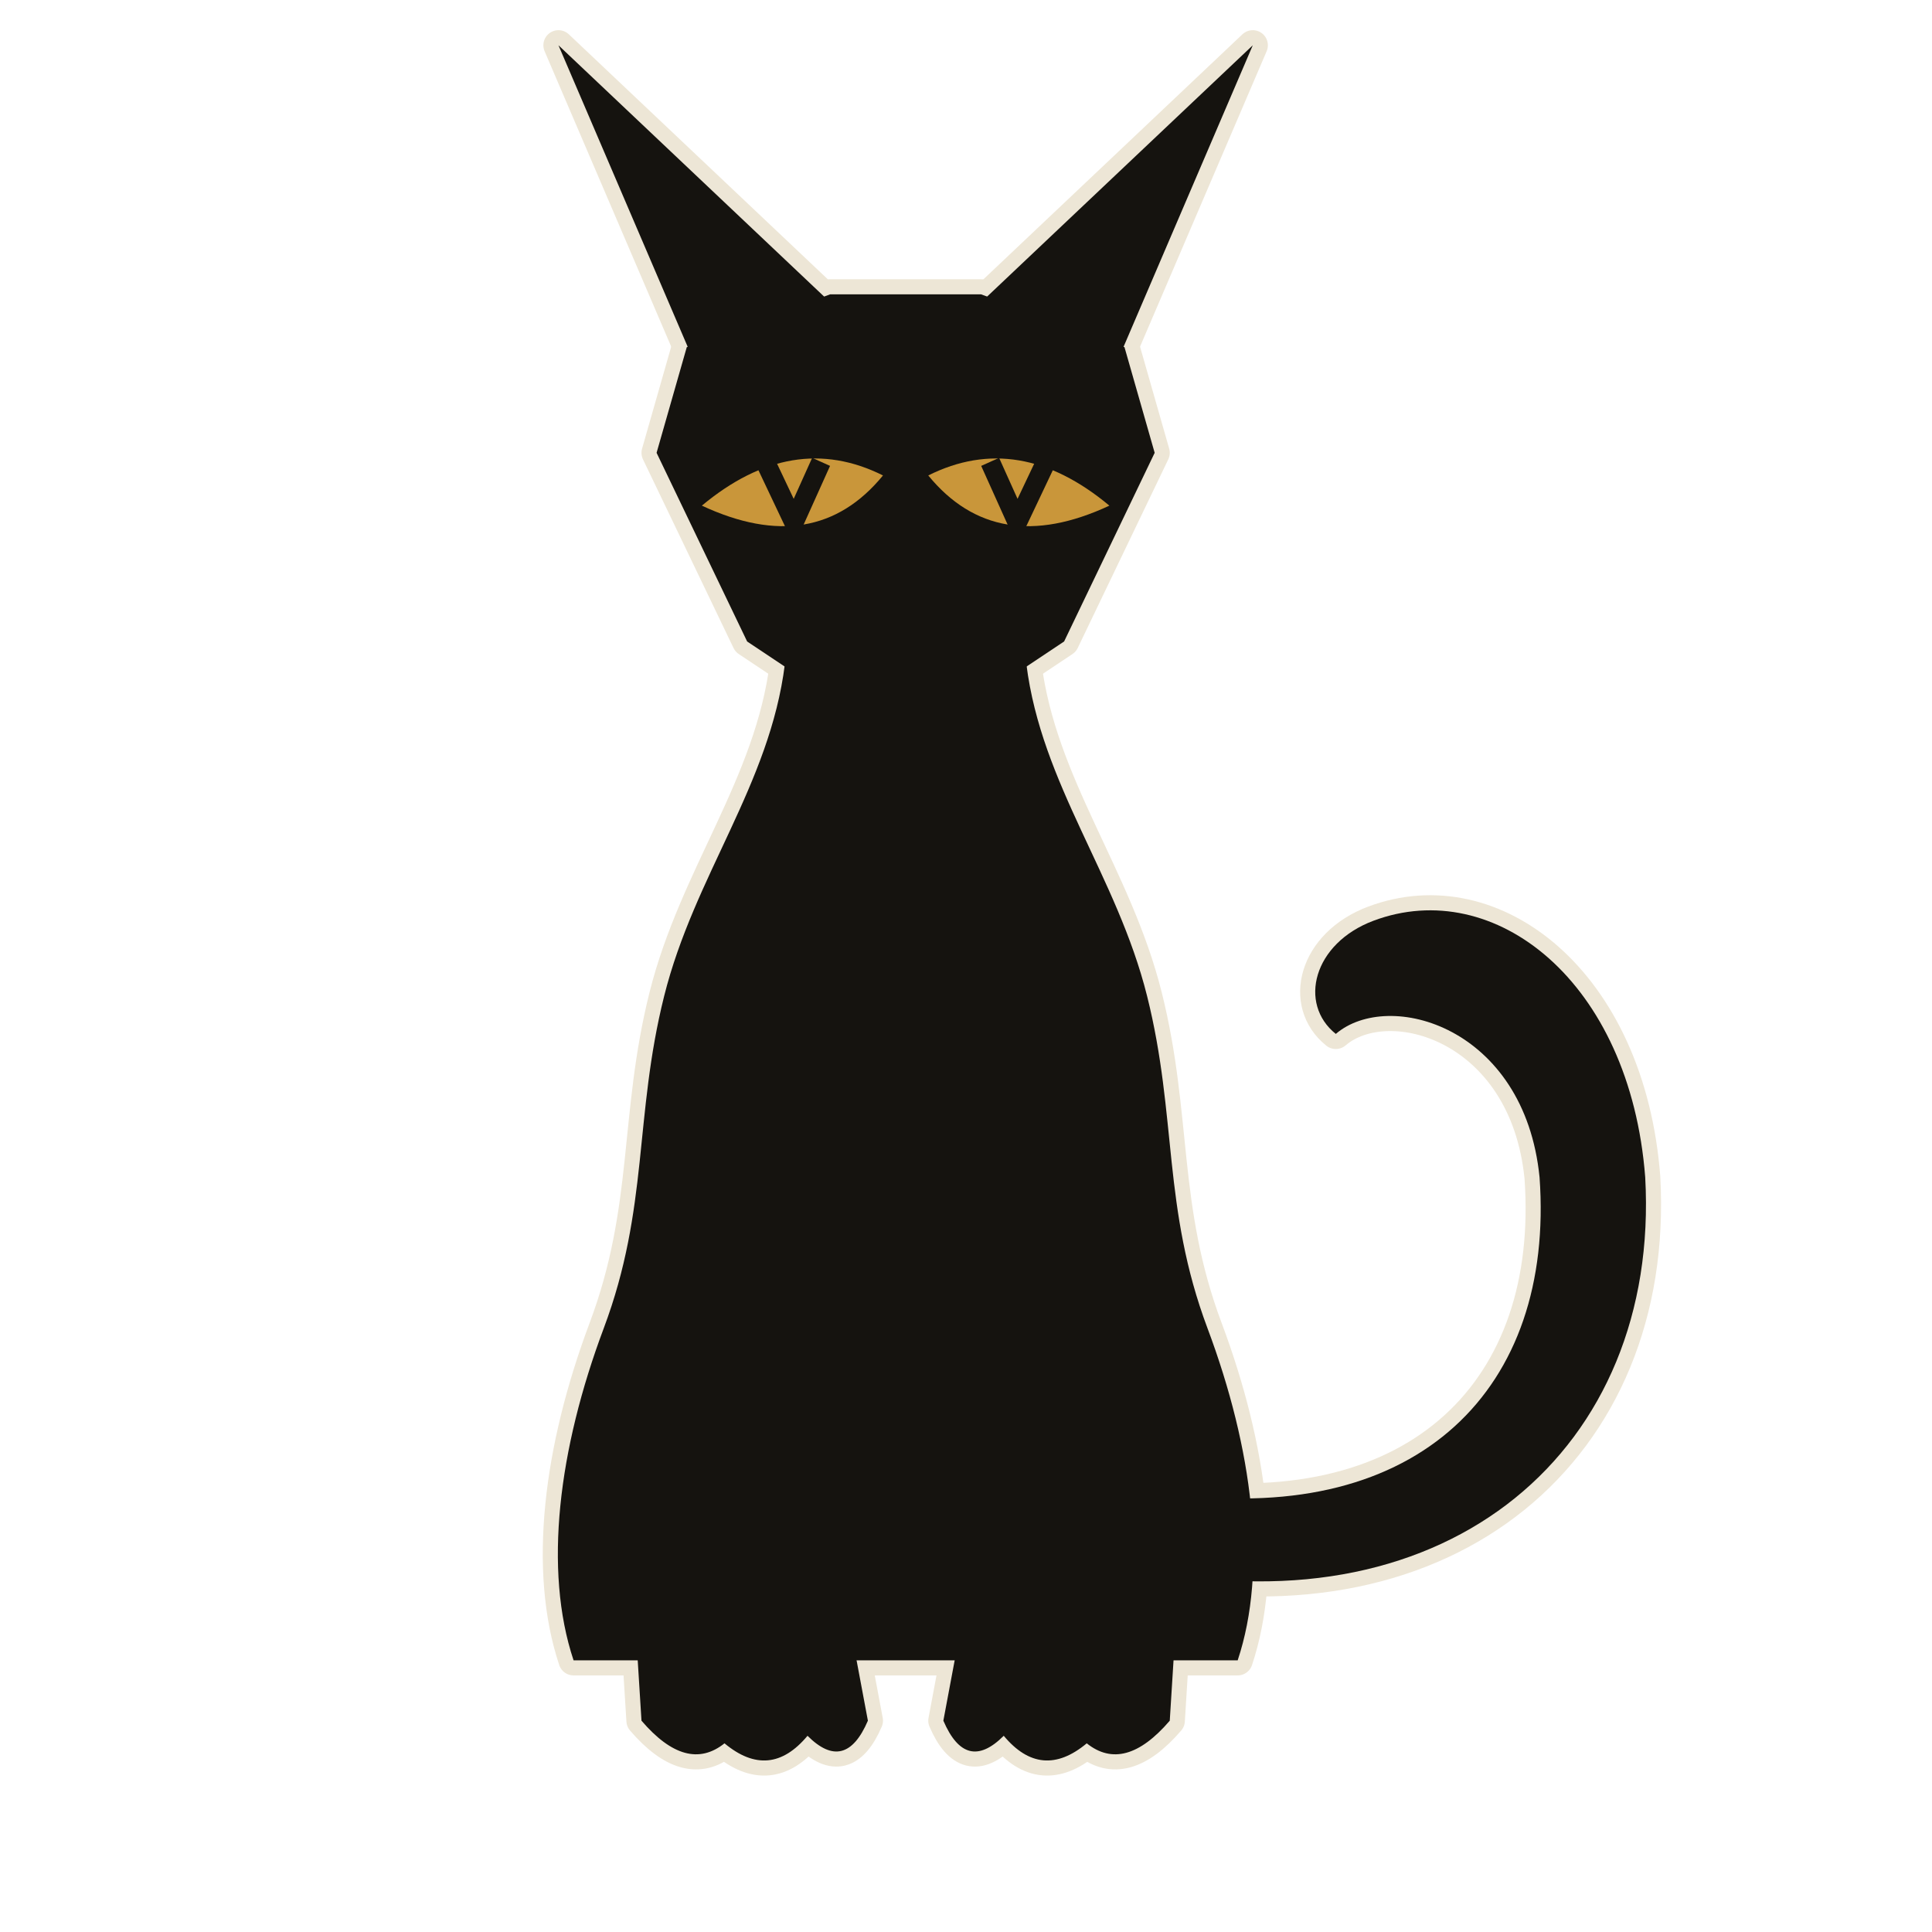
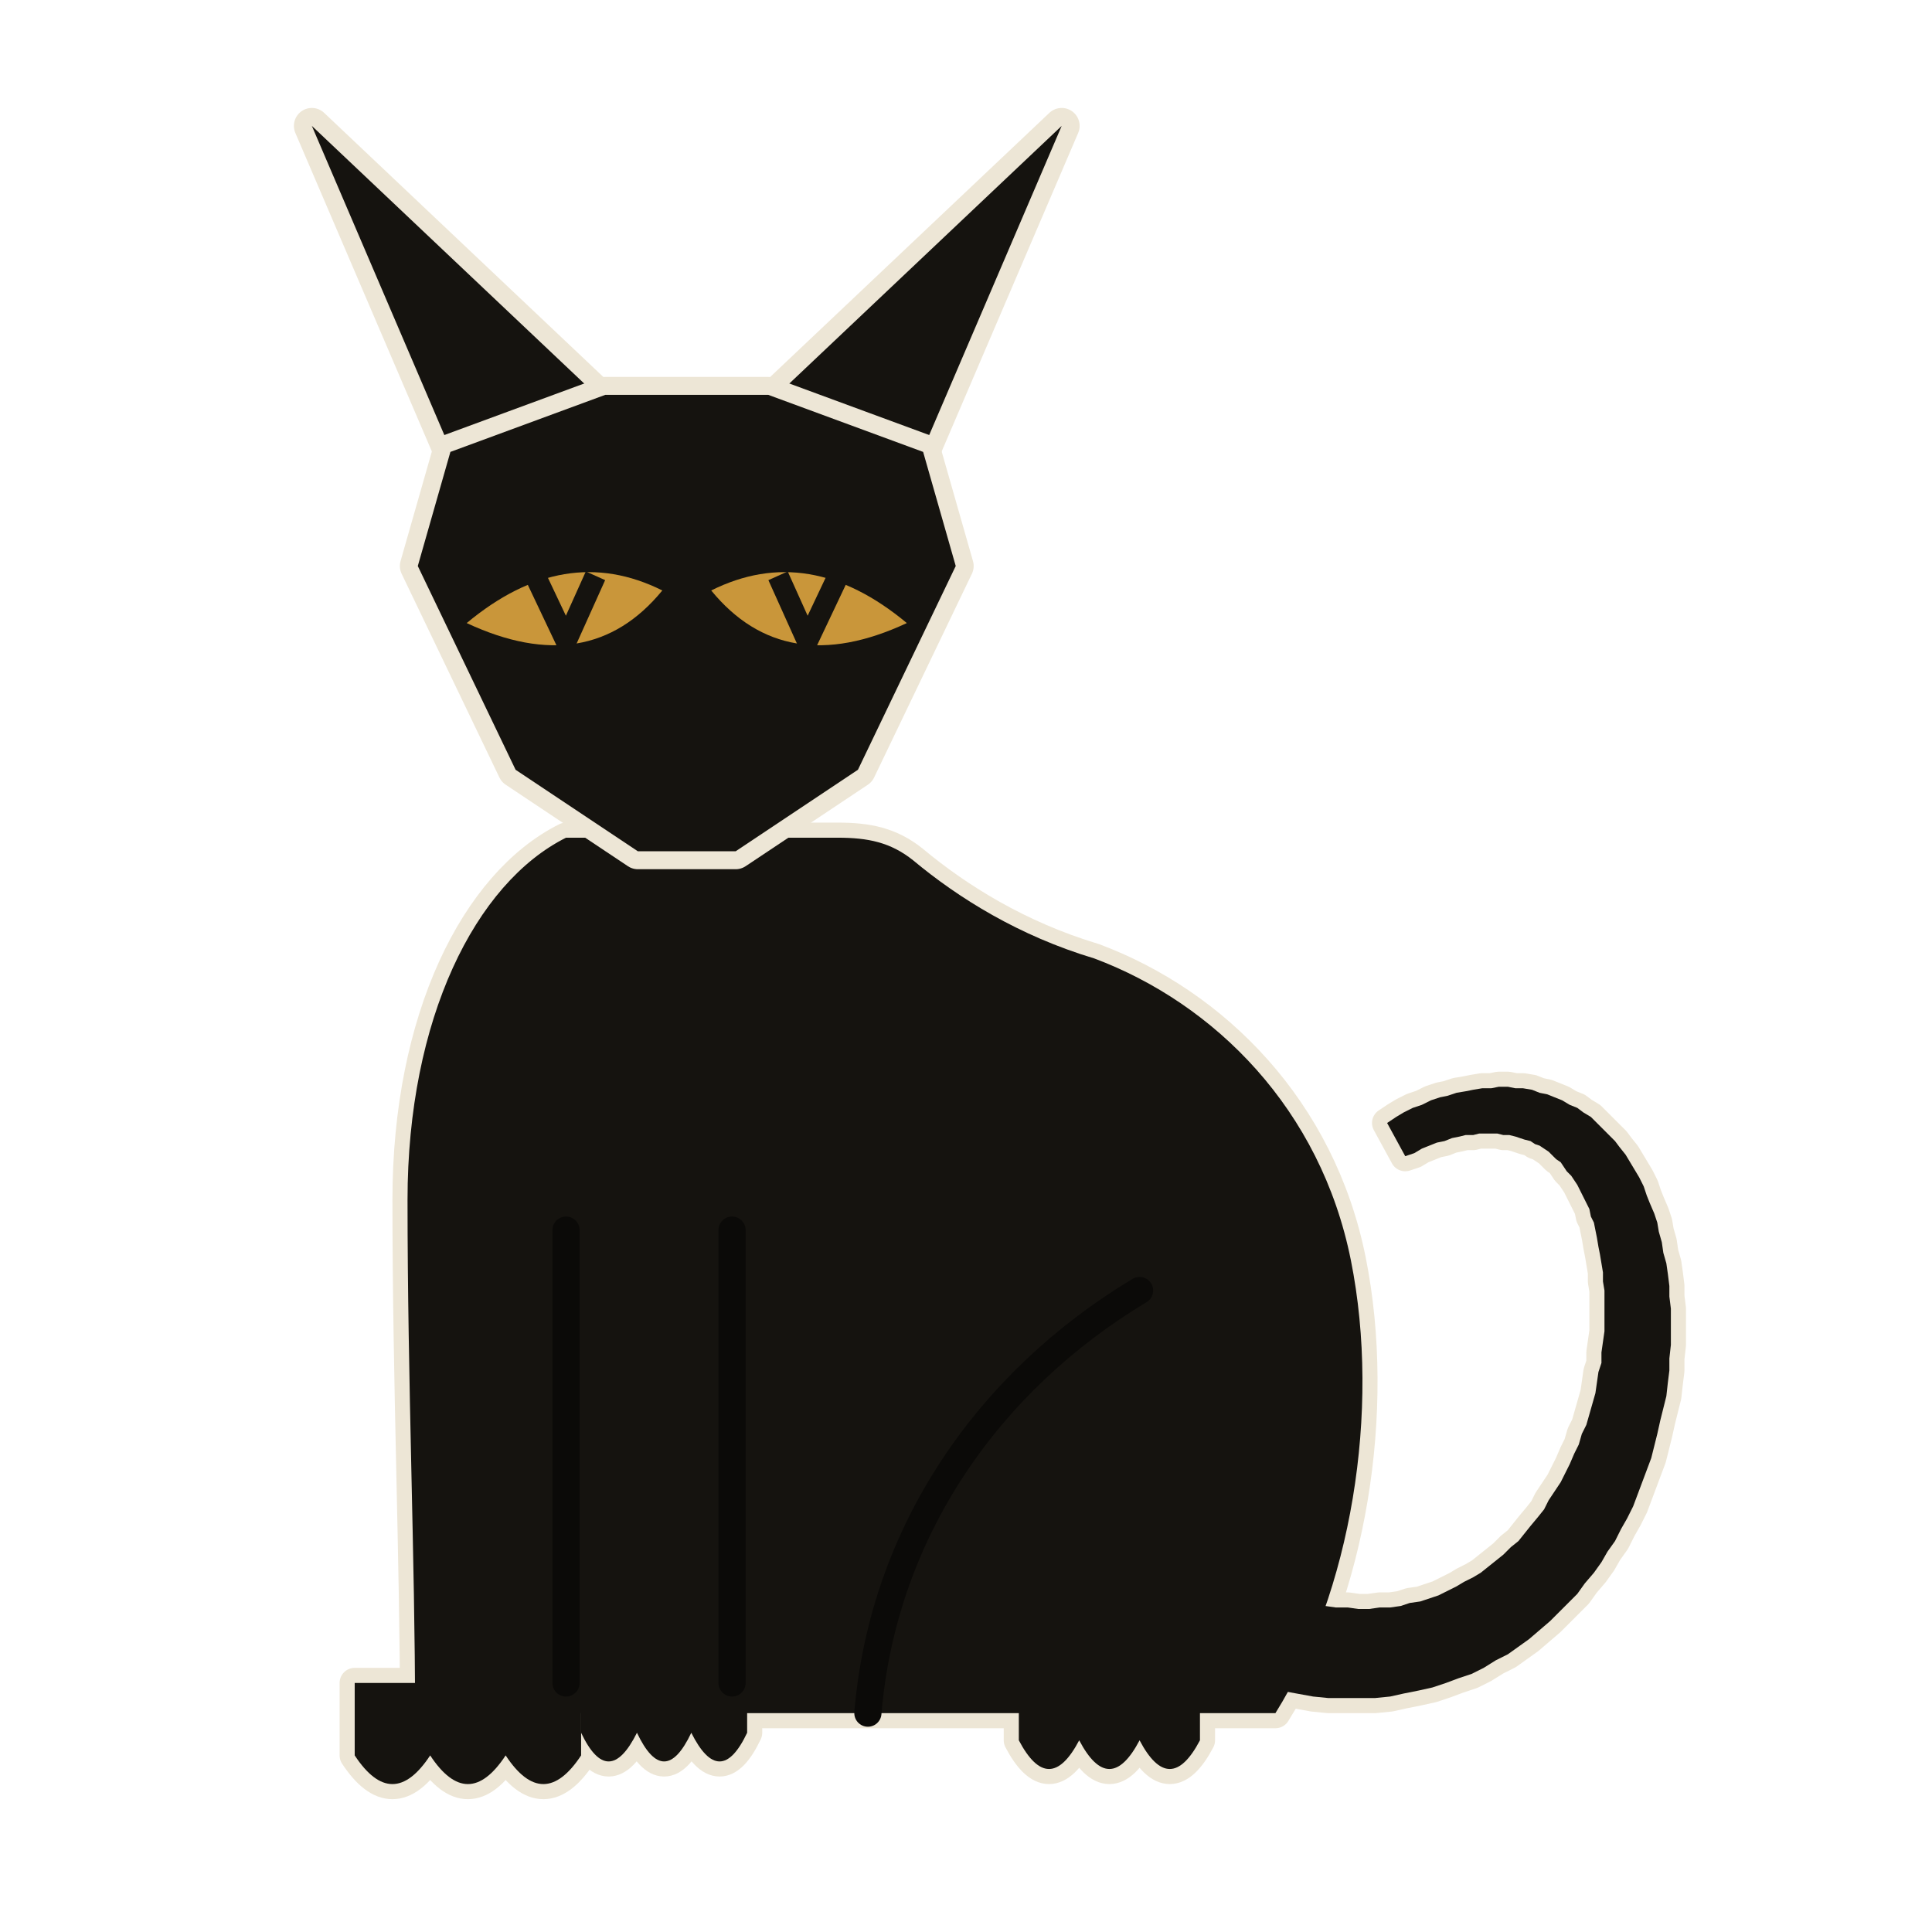
<svg xmlns="http://www.w3.org/2000/svg" viewBox="0 0 128 128" width="256" height="256" role="img" aria-label="The Vicaris Familiar, at rest">
-   <g fill="none" stroke="#EDE6D6" stroke-width="2" stroke-linejoin="round">
-     <path d="M76 104 C96 108 110 96 109 78 C108 65 99 58 91 61 C87 62.5 86 66.5 88.5 68.5 C92 65.5 101 68 102 78 C103 92 94 101 78 99 Z" />
-     <path d="M52 44 L68 44 C69 52 74 58 76 66 C78 74 77 80 80 88 C83 96 84 104 82 110 L38 110 C36 104 37 96 40 88 C43 80 42 74 44 66 C46 58 51 52 52 44 Z" />
-     <path d="M42 106 L56 106 L57.5 114 Q56 117.5 53.5 115 Q51 118 48 115.5 Q45.5 117.5 42.5 114 Z" />
-     <path d="M64 106 L78 106 L77.5 114 Q74.5 117.5 72 115.5 Q69 118 66.5 115 Q64 117.5 62.5 114 Z" />
-     <path d="M37 3 L46 24 L55.5 20.5 Z" />
-     <path d="M83 3 L74 24 L64.5 20.5 Z" />
-     <path d="M45.5 23 L55 19.5 L65 19.5 L74.5 23 L76.5 30 L70.5 42.5 L63 47.5 L57 47.5 L49.5 42.5 L43.5 30 Z" />
+   <g transform="translate(-12.5 7.5)">
+     <g fill="none" stroke="#EDE6D6" stroke-width="2" stroke-linejoin="round">
+       <path d="M95.1 104.0 L96.2 104.3 L97.3 104.5 L98.4 104.7 L99.5 104.9 L100.5 105.0 L101.5 105.0 L102.6 105.0 L103.6 105.0 L104.6 104.9 L105.5 104.7 L106.5 104.5 L107.4 104.3 L108.3 104.0 L109.1 103.7 L110.0 103.4 L110.8 103.0 L111.6 102.5 L112.4 102.1 L113.1 101.6 L113.8 101.1 L114.5 100.5 L115.2 99.9 L115.8 99.3 L116.4 98.7 L117.0 98.1 L117.5 97.4 L118.1 96.7 L118.6 96.0 L119.0 95.3 L119.5 94.6 L119.9 93.8 L120.3 93.1 L120.7 92.3 L121.0 91.5 L121.3 90.7 L121.6 89.9 L121.9 89.1 L122.1 88.3 L122.3 87.5 L122.5 86.6 L122.7 85.8 L122.9 85.0 L123.0 84.1 L123.1 83.3 L123.1 82.5 L123.2 81.6 L123.2 80.8 L123.2 80.0 L123.2 79.2 L123.1 78.4 L123.1 77.7 L123.0 76.9 L122.9 76.2 L122.7 75.5 L122.6 74.8 L122.4 74.1 L122.3 73.5 L122.1 72.9 L121.8 72.2 L121.6 71.7 L121.4 71.1 L121.1 70.5 L120.8 70.0 L120.5 69.5 L120.2 69.0 L119.8 68.5 L119.5 68.1 L119.1 67.7 L118.7 67.3 L118.3 66.9 L117.9 66.5 L117.4 66.2 L117.0 65.9 L116.5 65.7 L116.0 65.4 L115.5 65.2 L115.0 65.0 L114.5 64.9 L114.0 64.7 L113.4 64.6 L112.9 64.6 L112.4 64.5 L111.8 64.5 L111.3 64.6 L110.7 64.6 L110.1 64.7 L109.6 64.8 L109.0 64.9 L108.4 65.1 L107.9 65.2 L107.3 65.4 L106.7 65.7 L106.1 65.9 L105.5 66.2 L105.0 66.5 L104.4 66.9 L105.6 69.1 L106.2 68.9 L106.7 68.6 L107.2 68.4 L107.7 68.2 L108.2 68.1 L108.7 67.9 L109.2 67.8 L109.6 67.7 L110.1 67.7 L110.5 67.6 L110.9 67.6 L111.3 67.6 L111.7 67.6 L112.1 67.7 L112.5 67.7 L112.9 67.8 L113.2 67.9 L113.5 68.0 L113.9 68.1 L114.2 68.3 L114.5 68.4 L114.8 68.6 L115.1 68.8 L115.3 69.0 L115.6 69.3 L115.9 69.5 L116.1 69.8 L116.3 70.1 L116.6 70.4 L116.8 70.7 L117.0 71.0 L117.2 71.4 L117.4 71.8 L117.6 72.2 L117.8 72.6 L117.9 73.1 L118.1 73.5 L118.2 74.0 L118.3 74.5 L118.4 75.1 L118.5 75.6 L118.6 76.2 L118.7 76.8 L118.7 77.4 L118.8 78.0 L118.8 78.6 L118.8 79.3 L118.8 80.0 L118.8 80.7 L118.7 81.4 L118.6 82.1 L118.6 82.8 L118.4 83.4 L118.3 84.1 L118.2 84.8 L118.0 85.5 L117.8 86.2 L117.6 86.9 L117.3 87.5 L117.1 88.2 L116.8 88.8 L116.5 89.5 L116.2 90.1 L115.9 90.7 L115.5 91.3 L115.1 91.9 L114.8 92.5 L114.4 93.0 L113.9 93.6 L113.5 94.1 L113.1 94.6 L112.6 95.0 L112.1 95.5 L111.6 95.9 L111.1 96.3 L110.6 96.7 L110.1 97.0 L109.5 97.3 L109.0 97.6 L108.4 97.9 L107.8 98.2 L107.2 98.4 L106.6 98.6 L105.9 98.7 L105.3 98.9 L104.6 99.0 L103.9 99.0 L103.2 99.1 L102.5 99.1 L101.8 99.0 L101.0 99.0 L100.3 98.9 L99.5 98.7 L98.6 98.5 L97.8 98.3 L96.9 98.0 Z" />
+       <path d="M50 48 C44 51 39.5 60 39.5 72 S40 96 40 106 L97 106 C102 98 104 86 102 76 C100 66 93 59 85 56 C80 54.5 76 52 73 49.5 C71.5 48.3 70 48 68 48 Z" />
+       <path d="M36.0 104 L51.0 104 L51.0 108.8 Q48.5 112.6 46.0 108.8 Q43.5 112.6 41.0 108.8 Q38.5 112.6 36.0 108.8 Z" />
+       <path d="M51.0 104 L62.0 104 L62.0 107.3 Q60.2 111.1 58.3 107.3 Q56.5 111.1 54.7 107.3 Q52.8 111.1 51.0 107.3 Z" />
+       <path d="M80.0 104 L92.0 104 L92.0 107.8 Q90.0 111.6 88.0 107.8 Q86.0 111.6 84.0 107.8 Q82.0 111.6 80.0 107.8 Z" />
+     </g>
+     <g fill="#15130F">
+       <path d="M95.1 104.0 L96.2 104.3 L97.3 104.5 L98.4 104.7 L99.5 104.9 L100.5 105.0 L101.5 105.0 L102.6 105.0 L103.6 105.0 L104.6 104.9 L105.5 104.7 L106.5 104.5 L107.4 104.3 L108.3 104.0 L109.1 103.7 L110.0 103.4 L110.8 103.0 L111.6 102.5 L112.4 102.1 L113.1 101.6 L113.8 101.1 L114.5 100.5 L115.2 99.9 L115.8 99.3 L116.4 98.7 L117.0 98.1 L117.5 97.4 L118.1 96.7 L118.6 96.0 L119.0 95.3 L119.5 94.6 L119.9 93.8 L120.3 93.1 L120.7 92.3 L121.0 91.5 L121.3 90.7 L121.6 89.9 L121.9 89.1 L122.1 88.3 L122.3 87.5 L122.5 86.6 L122.7 85.8 L122.9 85.0 L123.0 84.1 L123.1 83.3 L123.1 82.5 L123.2 81.6 L123.2 80.8 L123.2 80.0 L123.2 79.2 L123.1 78.4 L123.1 77.7 L123.0 76.9 L122.9 76.2 L122.7 75.5 L122.6 74.8 L122.4 74.1 L122.3 73.5 L122.1 72.9 L121.8 72.2 L121.6 71.7 L121.4 71.1 L121.1 70.5 L120.8 70.0 L120.5 69.5 L120.2 69.0 L119.8 68.5 L119.5 68.1 L119.1 67.7 L118.7 67.3 L118.3 66.9 L117.9 66.5 L117.4 66.2 L117.0 65.9 L116.5 65.7 L116.0 65.4 L115.5 65.2 L115.0 65.0 L114.5 64.9 L114.0 64.7 L113.4 64.6 L112.9 64.6 L112.4 64.5 L111.8 64.5 L111.3 64.6 L110.7 64.6 L110.1 64.7 L109.6 64.8 L109.0 64.9 L108.4 65.1 L107.9 65.2 L107.3 65.4 L106.7 65.7 L106.1 65.9 L105.5 66.2 L105.0 66.5 L104.4 66.9 L105.6 69.1 L106.2 68.9 L106.7 68.6 L107.2 68.4 L107.7 68.2 L108.2 68.1 L108.7 67.9 L109.2 67.8 L109.6 67.7 L110.1 67.7 L110.5 67.6 L110.9 67.6 L111.3 67.6 L111.7 67.6 L112.1 67.7 L112.5 67.7 L112.9 67.8 L113.2 67.9 L113.5 68.0 L113.9 68.1 L114.2 68.3 L114.5 68.4 L114.8 68.6 L115.1 68.8 L115.3 69.0 L115.6 69.3 L115.9 69.5 L116.1 69.8 L116.3 70.1 L116.6 70.4 L116.8 70.7 L117.0 71.0 L117.2 71.4 L117.4 71.8 L117.6 72.2 L117.8 72.6 L117.9 73.1 L118.1 73.5 L118.2 74.0 L118.3 74.5 L118.4 75.1 L118.5 75.6 L118.6 76.2 L118.7 76.8 L118.7 77.4 L118.8 78.0 L118.8 78.6 L118.8 79.3 L118.8 80.0 L118.8 80.7 L118.7 81.4 L118.6 82.1 L118.6 82.8 L118.4 83.4 L118.3 84.1 L118.2 84.8 L118.0 85.5 L117.8 86.2 L117.6 86.9 L117.3 87.5 L117.1 88.2 L116.8 88.8 L116.5 89.5 L116.2 90.1 L115.9 90.7 L115.5 91.3 L115.1 91.9 L114.8 92.5 L114.4 93.0 L113.9 93.6 L113.5 94.1 L113.1 94.6 L112.6 95.0 L112.1 95.5 L111.6 95.9 L111.1 96.3 L110.6 96.7 L110.1 97.0 L109.5 97.3 L109.0 97.6 L108.4 97.9 L107.8 98.2 L107.2 98.4 L106.6 98.6 L105.9 98.7 L105.3 98.9 L104.6 99.0 L103.9 99.0 L103.2 99.1 L102.5 99.1 L101.8 99.0 L101.0 99.0 L100.3 98.9 L99.5 98.7 L98.6 98.5 L97.8 98.3 L96.9 98.0 Z" />
+       <path d="M50 48 C44 51 39.5 60 39.5 72 S40 96 40 106 L97 106 C102 98 104 86 102 76 C100 66 93 59 85 56 C80 54.5 76 52 73 49.5 C71.5 48.3 70 48 68 48 Z" />
+       <path d="M36.0 104 L51.0 104 L51.0 108.8 Q48.5 112.6 46.0 108.8 Q43.5 112.6 41.0 108.8 Q38.5 112.6 36.0 108.8 Z" />
+       <path d="M51.0 104 L62.0 104 L62.0 107.3 Q60.2 111.1 58.3 107.3 Q56.5 111.1 54.7 107.3 Q52.8 111.1 51.0 107.3 Z" />
+       <path d="M80.0 104 L92.0 104 L92.0 107.8 Q90.0 111.6 88.0 107.8 Q86.0 111.6 84.0 107.8 Q82.0 111.6 80.0 107.8 Z" />
+     </g>
+     <g fill="none" stroke="#0B0A08" stroke-width="1.8" stroke-linecap="round">
+       <path d="M50 74 L50 104" />
+       <path d="M61 74 L61 104" />
+       <path d="M70 106 C71 94 78 84 88 78" />
+     </g>
+     <g transform="translate(58 30) scale(1.08) translate(-60 -30)">
+       <g fill="#15130F" stroke="#EDE6D6" stroke-width="2.2" stroke-linejoin="round" paint-order="stroke">
+         <path d="M37 3 L46 24 L55.5 20.5 Z" />
+         <path d="M83 3 L74 24 L64.5 20.5 Z" />
+         <path d="M45.5 23 L55 19.5 L65 19.5 L74.5 23 L76.5 30 L70.5 42.5 L63 47.5 L57 47.5 L49.5 42.5 L43.5 30 Z" />
+       </g>
+       <path d="M46.5 33.5 Q52.5 28.5 58.5 31.5 Q54 37 46.5 33.5 Z" fill="#C9963A" />
+       <path d="M73.5 33.5 Q67.5 28.5 61.5 31.5 Q66 37 73.5 33.5 Z" fill="#C9963A" />
+       <path d="M50.8 30.8 L52.6 34.6 L54.4 30.6" fill="none" stroke="#15130F" stroke-width="1.3" />
+       <path d="M65.6 30.6 L67.4 34.6 L69.2 30.8" fill="none" stroke="#15130F" stroke-width="1.3" />
+     </g>
  </g>
-   <g fill="#15130F">
-     <path d="M76 104 C96 108 110 96 109 78 C108 65 99 58 91 61 C87 62.5 86 66.5 88.5 68.5 C92 65.5 101 68 102 78 C103 92 94 101 78 99 Z" />
-     <path d="M52 44 L68 44 C69 52 74 58 76 66 C78 74 77 80 80 88 C83 96 84 104 82 110 L38 110 C36 104 37 96 40 88 C43 80 42 74 44 66 C46 58 51 52 52 44 Z" />
-     <path d="M42 106 L56 106 L57.5 114 Q56 117.5 53.5 115 Q51 118 48 115.5 Q45.5 117.5 42.5 114 Z" />
-     <path d="M64 106 L78 106 L77.5 114 Q74.5 117.5 72 115.5 Q69 118 66.5 115 Q64 117.5 62.5 114 Z" />
-     <path d="M37 3 L46 24 L55.5 20.5 Z" />
-     <path d="M83 3 L74 24 L64.5 20.5 Z" />
-     <path d="M45.5 23 L55 19.5 L65 19.5 L74.5 23 L76.5 30 L70.5 42.5 L63 47.5 L57 47.5 L49.5 42.5 L43.5 30 Z" />
-   </g>
-   <path d="M46.5 33.5 Q52.5 28.5 58.5 31.5 Q54 37 46.5 33.5 Z" fill="#C9963A" />
-   <path d="M73.5 33.5 Q67.5 28.5 61.5 31.5 Q66 37 73.5 33.5 Z" fill="#C9963A" />
-   <path d="M50.8 30.8 L52.6 34.6 L54.4 30.6" fill="none" stroke="#15130F" stroke-width="1.3" />
-   <path d="M65.6 30.6 L67.4 34.6 L69.2 30.8" fill="none" stroke="#15130F" stroke-width="1.3" />
</svg>
